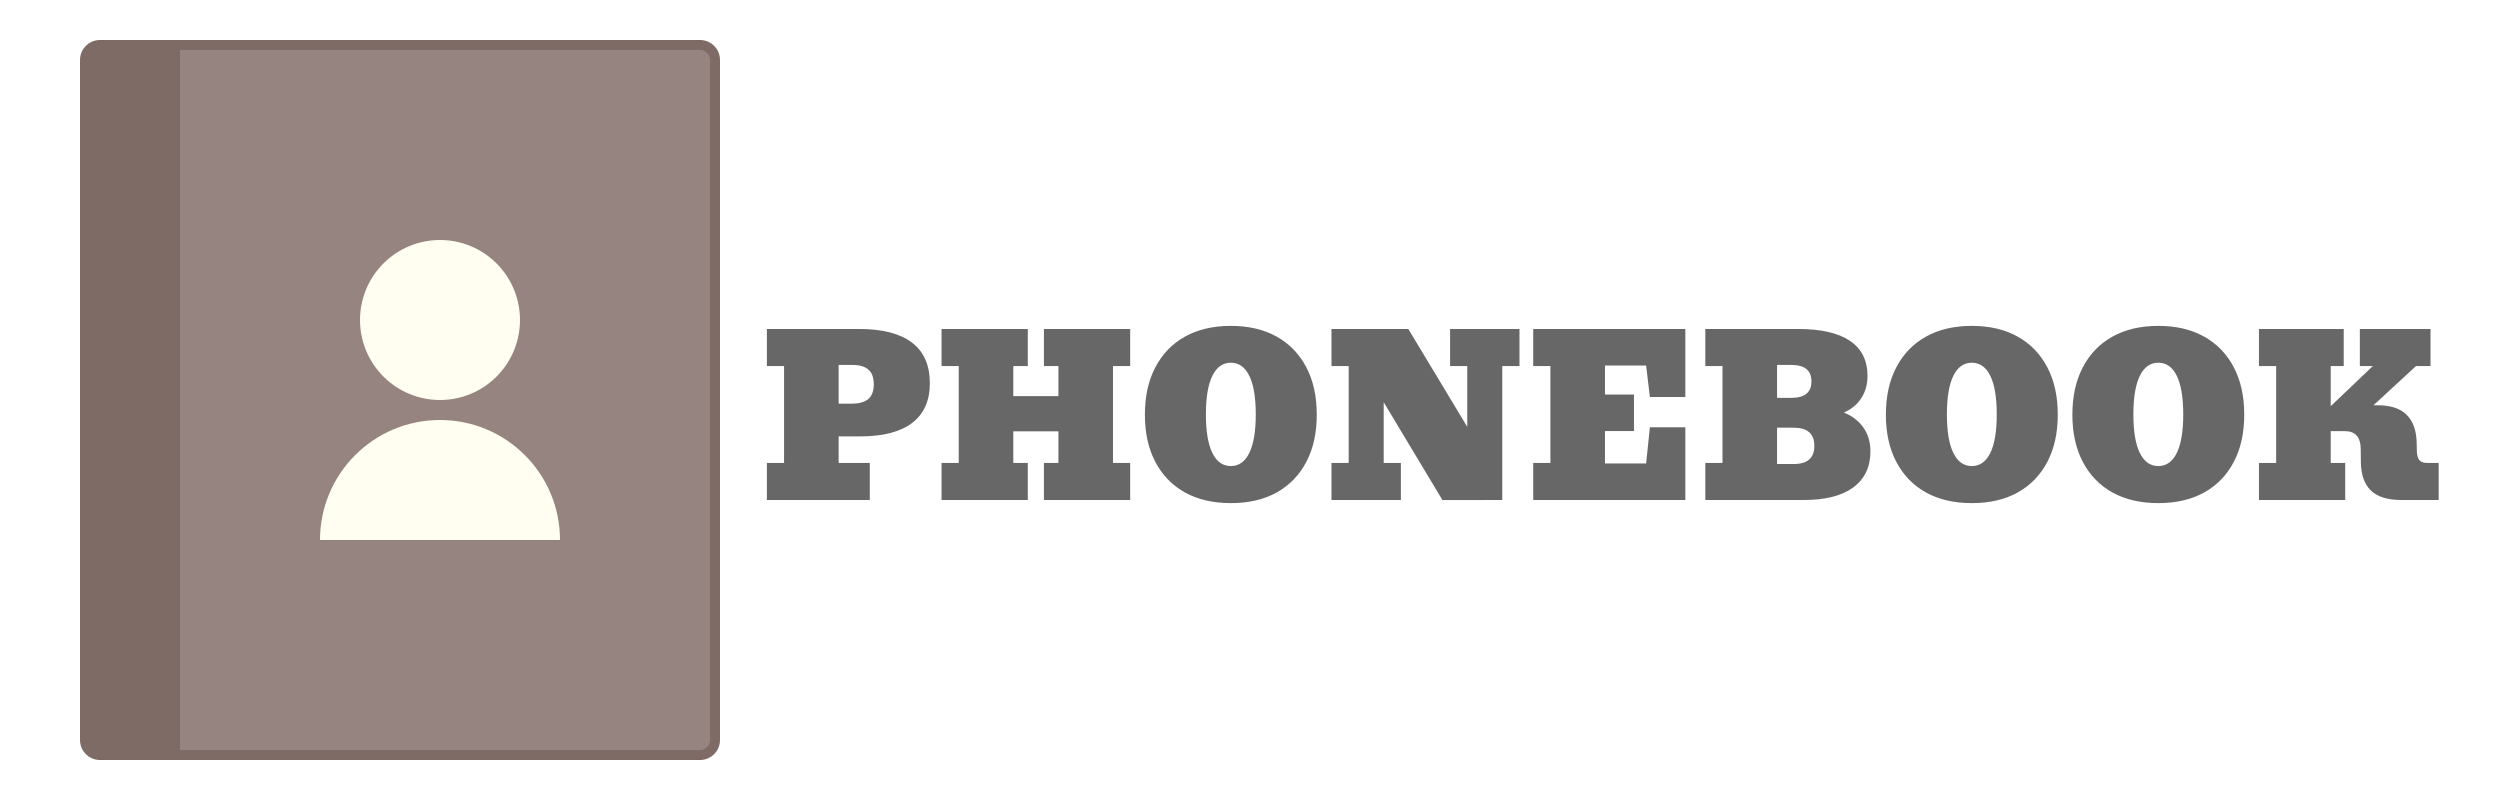
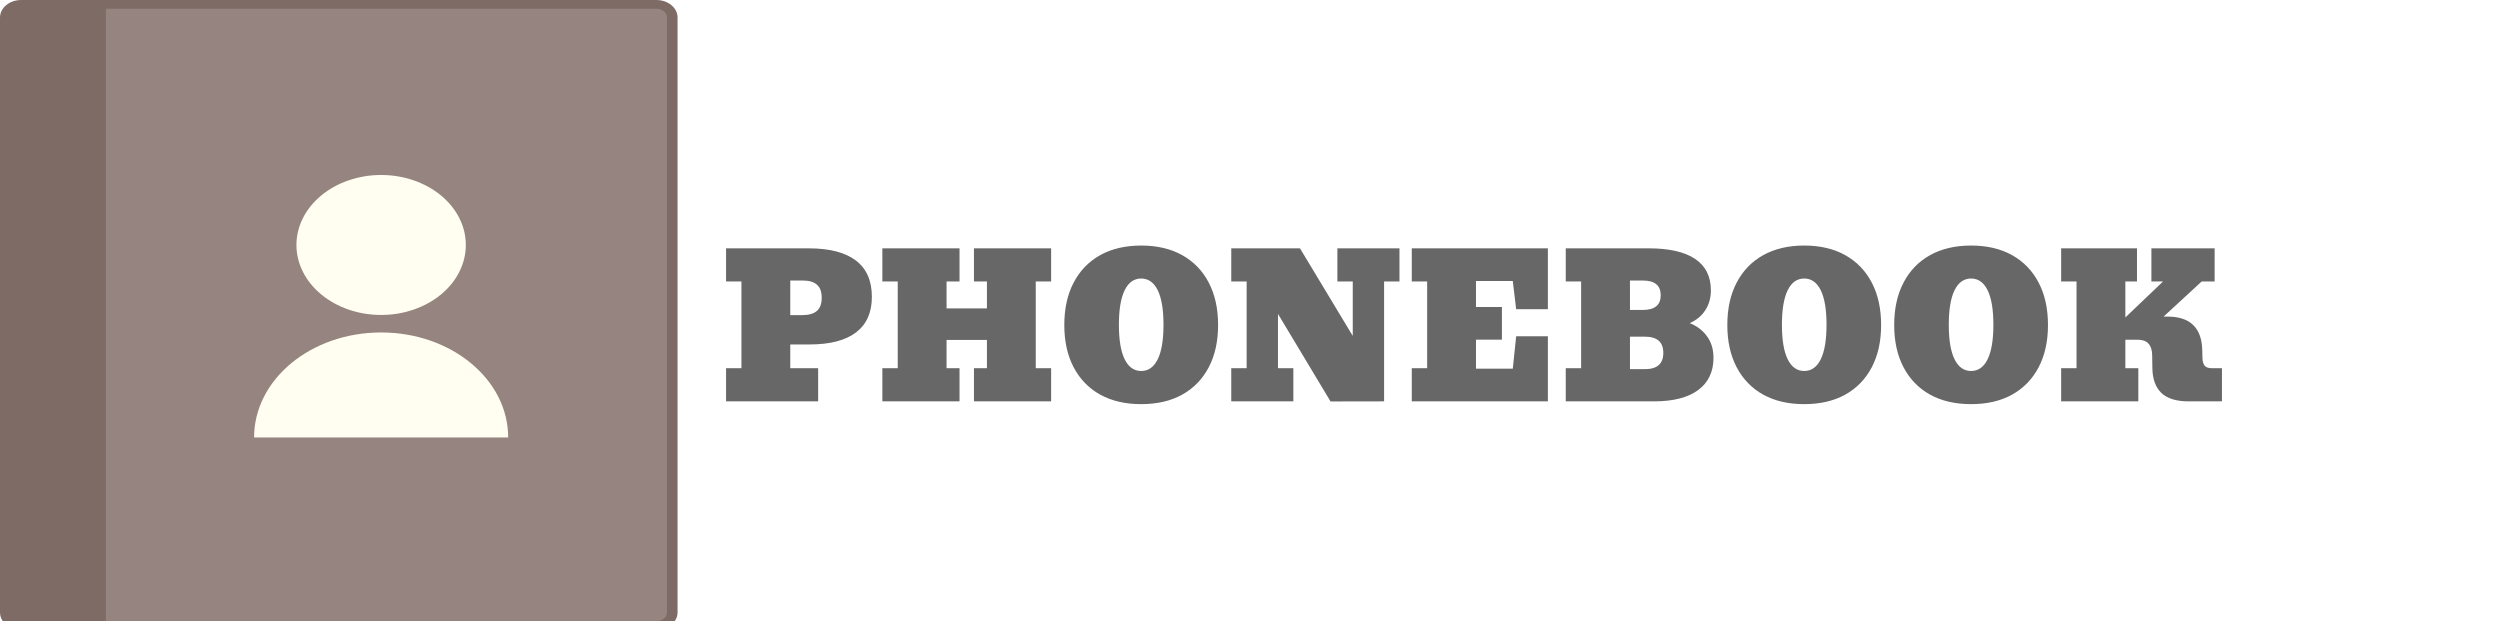
- <svg xmlns="http://www.w3.org/2000/svg" width="125" height="40" viewBox="0 0 125 40" fill="none">
-   <path d="M6.25 37.75V2.25H35C35.413 2.25 35.75 2.587 35.75 3V37C35.75 37.413 35.413 37.75 35 37.75H6.25Z" fill="#95847F" />
-   <path d="M35 2.5C35.276 2.5 35.5 2.724 35.5 3V37C35.5 37.276 35.276 37.5 35 37.5H6.5V2.5H35ZM35 2H6V38H35C35.553 38 36 37.553 36 37V3C36 2.447 35.553 2 35 2Z" fill="#7F6B65" />
-   <path d="M9 38H5C4.447 38 4 37.553 4 37V3C4 2.447 4.447 2 5 2H9V38Z" fill="#7F6B65" />
-   <path d="M22 12C20.939 12 19.922 12.421 19.172 13.172C18.421 13.922 18 14.939 18 16C18 17.061 18.421 18.078 19.172 18.828C19.922 19.579 20.939 20 22 20C23.061 20 24.078 19.579 24.828 18.828C25.579 18.078 26 17.061 26 16C26 14.939 25.579 13.922 24.828 13.172C24.078 12.421 23.061 12 22 12V12ZM28 27C28 23.686 25.314 21 22 21C18.686 21 16 23.686 16 27H28Z" fill="#FFFEF0" />
-   <path d="M38.344 25V23.147H39.203V18.302H38.344V16.449H42.958C44.125 16.449 45.006 16.677 45.6 17.131C46.194 17.582 46.492 18.259 46.492 19.162C46.492 20.035 46.196 20.698 45.605 21.149C45.015 21.596 44.15 21.82 43.011 21.82H41.932V23.147H43.489V25H38.344ZM42.646 18.248H41.932V20.182H42.592C42.958 20.182 43.231 20.105 43.414 19.951C43.597 19.797 43.688 19.552 43.688 19.215C43.688 18.875 43.599 18.63 43.419 18.48C43.244 18.326 42.986 18.248 42.646 18.248ZM47.077 25V23.147H47.937V18.302H47.077V16.449H51.39V18.302H50.665V19.806H52.921V18.302H52.196V16.449H56.509V18.302H55.649V23.147H56.509V25H52.196V23.147H52.921V21.568H50.665V23.147H51.39V25H47.077ZM61.541 25.156C60.657 25.156 59.893 24.979 59.248 24.624C58.607 24.266 58.113 23.756 57.766 23.093C57.418 22.431 57.245 21.645 57.245 20.735C57.245 19.819 57.418 19.029 57.766 18.367C58.113 17.701 58.607 17.189 59.248 16.831C59.893 16.473 60.657 16.294 61.541 16.294C62.429 16.294 63.194 16.473 63.835 16.831C64.476 17.189 64.97 17.701 65.317 18.367C65.665 19.029 65.838 19.819 65.838 20.735C65.838 21.645 65.665 22.431 65.317 23.093C64.97 23.756 64.476 24.266 63.835 24.624C63.194 24.979 62.429 25.156 61.541 25.156ZM61.541 23.303C61.943 23.303 62.251 23.084 62.465 22.648C62.68 22.211 62.788 21.568 62.788 20.719C62.788 19.871 62.68 19.228 62.465 18.791C62.251 18.354 61.943 18.136 61.541 18.136C61.141 18.136 60.833 18.354 60.618 18.791C60.403 19.228 60.295 19.871 60.295 20.719C60.295 21.568 60.403 22.211 60.618 22.648C60.833 23.084 61.141 23.303 61.541 23.303ZM72.123 25.005L69.185 20.112V23.147H70.044V25H66.574V23.147H67.434V18.302H66.574V16.449H70.415L73.363 21.342V18.302H72.504V16.449H75.974V18.302H75.114V25L72.123 25.005ZM76.661 25V23.147H77.52V18.302H76.661V16.449H84.267V19.849H82.494L82.306 18.275H80.249V19.726H81.699V21.552H80.249V23.174H82.306L82.494 21.364H84.267V25H76.661ZM85.266 25V23.147H86.125V18.302H85.266V16.449H89.901C91.047 16.449 91.912 16.646 92.495 17.04C93.082 17.434 93.376 18.021 93.376 18.802C93.376 19.213 93.274 19.579 93.07 19.898C92.869 20.216 92.578 20.46 92.194 20.628C92.606 20.793 92.93 21.041 93.166 21.375C93.403 21.704 93.521 22.1 93.521 22.561C93.521 23.346 93.234 23.949 92.662 24.372C92.089 24.791 91.269 25 90.202 25H85.266ZM89.573 18.248H88.853V19.892H89.573C90.239 19.892 90.572 19.618 90.572 19.07C90.572 18.523 90.239 18.248 89.573 18.248ZM88.853 23.201H89.686C90.374 23.201 90.717 22.898 90.717 22.293C90.717 21.688 90.374 21.385 89.686 21.385H88.853V23.201ZM98.591 25.156C97.707 25.156 96.942 24.979 96.298 24.624C95.657 24.266 95.163 23.756 94.815 23.093C94.468 22.431 94.294 21.645 94.294 20.735C94.294 19.819 94.468 19.029 94.815 18.367C95.163 17.701 95.657 17.189 96.298 16.831C96.942 16.473 97.707 16.294 98.591 16.294C99.479 16.294 100.244 16.473 100.885 16.831C101.526 17.189 102.02 17.701 102.367 18.367C102.715 19.029 102.888 19.819 102.888 20.735C102.888 21.645 102.715 22.431 102.367 23.093C102.02 23.756 101.526 24.266 100.885 24.624C100.244 24.979 99.479 25.156 98.591 25.156ZM98.591 23.303C98.992 23.303 99.3 23.084 99.515 22.648C99.73 22.211 99.837 21.568 99.837 20.719C99.837 19.871 99.73 19.228 99.515 18.791C99.3 18.354 98.992 18.136 98.591 18.136C98.19 18.136 97.882 18.354 97.668 18.791C97.453 19.228 97.345 19.871 97.345 20.719C97.345 21.568 97.453 22.211 97.668 22.648C97.882 23.084 98.19 23.303 98.591 23.303ZM107.916 25.156C107.031 25.156 106.267 24.979 105.622 24.624C104.981 24.266 104.487 23.756 104.14 23.093C103.792 22.431 103.619 21.645 103.619 20.735C103.619 19.819 103.792 19.029 104.14 18.367C104.487 17.701 104.981 17.189 105.622 16.831C106.267 16.473 107.031 16.294 107.916 16.294C108.804 16.294 109.568 16.473 110.209 16.831C110.85 17.189 111.344 17.701 111.691 18.367C112.039 19.029 112.212 19.819 112.212 20.735C112.212 21.645 112.039 22.431 111.691 23.093C111.344 23.756 110.85 24.266 110.209 24.624C109.568 24.979 108.804 25.156 107.916 25.156ZM107.916 23.303C108.317 23.303 108.625 23.084 108.839 22.648C109.054 22.211 109.162 21.568 109.162 20.719C109.162 19.871 109.054 19.228 108.839 18.791C108.625 18.354 108.317 18.136 107.916 18.136C107.514 18.136 107.207 18.354 106.992 18.791C106.777 19.228 106.669 19.871 106.669 20.719C106.669 21.568 106.777 22.211 106.992 22.648C107.207 23.084 107.514 23.303 107.916 23.303ZM112.948 25V23.147H113.808V18.302H112.948V16.449H117.186V18.302H116.536V20.311L118.642 18.302H117.992V16.449H121.526V18.302H120.801L118.674 20.263H118.878C119.53 20.263 120.015 20.422 120.333 20.741C120.652 21.056 120.819 21.52 120.833 22.132L120.844 22.578C120.851 22.767 120.892 22.911 120.967 23.007C121.046 23.1 121.179 23.147 121.365 23.147H121.934V25H120.065C119.381 25 118.874 24.842 118.545 24.527C118.219 24.209 118.053 23.743 118.045 23.131L118.035 22.416C118.024 21.844 117.759 21.557 117.24 21.557H116.536V23.147H117.261V25H112.948Z" fill="#676767" />
+ <svg xmlns="http://www.w3.org/2000/svg" width="508" height="126" viewBox="0 0 508 126" fill="none">
+   <path d="M9.681 127.111V0.889H133.378C135.157 0.889 136.605 2.085 136.605 3.556V124.444C136.605 125.915 135.157 127.111 133.378 127.111H9.681Z" fill="#95847F" />
+   <path d="M133.378 1.778C134.564 1.778 135.529 2.576 135.529 3.556V124.444C135.529 125.424 134.564 126.222 133.378 126.222H10.756V1.778H133.378ZM133.378 0H8.605V128H133.378C135.755 128 137.681 126.409 137.681 124.444V3.556C137.681 1.591 135.755 0 133.378 0Z" fill="#7F6B65" />
+   <path d="M21.513 128H4.303C1.925 128 0 126.409 0 124.444V3.556C0 1.591 1.925 0 4.303 0H21.513V128Z" fill="#7F6B65" />
+   <path d="M77.445 35.556C72.881 35.556 68.504 37.054 65.276 39.721C62.048 42.388 60.235 46.006 60.235 49.778C60.235 53.55 62.048 57.167 65.276 59.834C68.504 62.502 72.881 64 77.445 64C82.01 64 86.387 62.502 89.615 59.834C92.842 57.167 94.656 53.55 94.656 49.778C94.656 46.006 92.842 42.388 89.615 39.721C86.387 37.054 82.01 35.556 77.445 35.556V35.556ZM103.261 88.889C103.261 77.106 91.704 67.556 77.445 67.556C63.189 67.556 51.63 77.106 51.63 88.889H103.261Z" fill="#FFFEF0" />
+   <path d="M147.536 81.556V74.817H150.661V57.2H147.536V50.462H164.313C168.558 50.462 171.761 51.289 173.922 52.942C176.084 54.583 177.165 57.044 177.165 60.325C177.165 63.502 176.09 65.911 173.942 67.552C171.794 69.179 168.649 69.993 164.508 69.993H160.583V74.817H166.247V81.556H147.536ZM163.18 57.005H160.583V64.036H162.985C164.313 64.036 165.309 63.756 165.973 63.196C166.637 62.636 166.969 61.744 166.969 60.52C166.969 59.283 166.644 58.392 165.993 57.845C165.355 57.285 164.417 57.005 163.18 57.005ZM179.294 81.556V74.817H182.419V57.2H179.294V50.462H194.977V57.2H192.34V62.669H200.544V57.2H197.907V50.462H213.59V57.2H210.465V74.817H213.59V81.556H197.907V74.817H200.544V69.075H192.34V74.817H194.977V81.556H179.294ZM231.891 82.122C228.675 82.122 225.895 81.477 223.551 80.188C221.221 78.886 219.424 77.031 218.161 74.622C216.898 72.213 216.266 69.355 216.266 66.048C216.266 62.714 216.898 59.843 218.161 57.434C219.424 55.013 221.221 53.151 223.551 51.849C225.895 50.546 228.675 49.895 231.891 49.895C235.12 49.895 237.9 50.546 240.231 51.849C242.562 53.151 244.359 55.013 245.622 57.434C246.885 59.843 247.516 62.714 247.516 66.048C247.516 69.355 246.885 72.213 245.622 74.622C244.359 77.031 242.562 78.886 240.231 80.188C237.9 81.477 235.12 82.122 231.891 82.122ZM231.891 75.384C233.35 75.384 234.469 74.589 235.251 73.001C236.032 71.412 236.422 69.075 236.422 65.989C236.422 62.903 236.032 60.566 235.251 58.977C234.469 57.389 233.35 56.595 231.891 56.595C230.433 56.595 229.313 57.389 228.532 58.977C227.751 60.566 227.36 62.903 227.36 65.989C227.36 69.075 227.751 71.412 228.532 73.001C229.313 74.589 230.433 75.384 231.891 75.384ZM270.368 81.575L259.684 63.782V74.817H262.809V81.556H250.192V74.817H253.317V57.2H250.192V50.462H264.157L274.879 68.255V57.2H271.754V50.462H284.372V57.2H281.247V81.556L270.368 81.575ZM286.872 81.556V74.817H289.997V57.2H286.872V50.462H314.528V62.825H308.083L307.399 57.102H299.919V62.376H305.192V69.016H299.919V74.915H307.399L308.083 68.333H314.528V81.556H286.872ZM318.161 81.556V74.817H321.286V57.2H318.161V50.462H335.016C339.183 50.462 342.327 51.178 344.45 52.61C346.585 54.042 347.653 56.178 347.653 59.017C347.653 60.514 347.282 61.842 346.54 63.001C345.81 64.16 344.749 65.045 343.356 65.657C344.853 66.256 346.032 67.161 346.891 68.372C347.751 69.57 348.18 71.009 348.18 72.688C348.18 75.54 347.139 77.734 345.055 79.27C342.972 80.794 339.99 81.556 336.11 81.556H318.161ZM333.825 57.005H331.208V62.981H333.825C336.247 62.981 337.458 61.985 337.458 59.993C337.458 58.001 336.247 57.005 333.825 57.005ZM331.208 75.013H334.235C336.735 75.013 337.985 73.912 337.985 71.712C337.985 69.511 336.735 68.411 334.235 68.411H331.208V75.013ZM366.618 82.122C363.402 82.122 360.622 81.477 358.278 80.188C355.947 78.886 354.15 77.031 352.887 74.622C351.624 72.213 350.993 69.355 350.993 66.048C350.993 62.714 351.624 59.843 352.887 57.434C354.15 55.013 355.947 53.151 358.278 51.849C360.622 50.546 363.402 49.895 366.618 49.895C369.847 49.895 372.627 50.546 374.958 51.849C377.288 53.151 379.085 55.013 380.348 57.434C381.611 59.843 382.243 62.714 382.243 66.048C382.243 69.355 381.611 72.213 380.348 74.622C379.085 77.031 377.288 78.886 374.958 80.188C372.627 81.477 369.847 82.122 366.618 82.122ZM366.618 75.384C368.076 75.384 369.196 74.589 369.977 73.001C370.758 71.412 371.149 69.075 371.149 65.989C371.149 62.903 370.758 60.566 369.977 58.977C369.196 57.389 368.076 56.595 366.618 56.595C365.159 56.595 364.04 57.389 363.258 58.977C362.477 60.566 362.087 62.903 362.087 65.989C362.087 69.075 362.477 71.412 363.258 73.001C364.04 74.589 365.159 75.384 366.618 75.384ZM400.524 82.122C397.308 82.122 394.528 81.477 392.184 80.188C389.853 78.886 388.057 77.031 386.794 74.622C385.531 72.213 384.899 69.355 384.899 66.048C384.899 62.714 385.531 59.843 386.794 57.434C388.057 55.013 389.853 53.151 392.184 51.849C394.528 50.546 397.308 49.895 400.524 49.895C403.753 49.895 406.533 50.546 408.864 51.849C411.195 53.151 412.991 55.013 414.254 57.434C415.517 59.843 416.149 62.714 416.149 66.048C416.149 69.355 415.517 72.213 414.254 74.622C412.991 77.031 411.195 78.886 408.864 80.188C406.533 81.477 403.753 82.122 400.524 82.122ZM400.524 75.384C401.982 75.384 403.102 74.589 403.883 73.001C404.665 71.412 405.055 69.075 405.055 65.989C405.055 62.903 404.665 60.566 403.883 58.977C403.102 57.389 401.982 56.595 400.524 56.595C399.066 56.595 397.946 57.389 397.165 58.977C396.383 60.566 395.993 62.903 395.993 65.989C395.993 69.075 396.383 71.412 397.165 73.001C397.946 74.589 399.066 75.384 400.524 75.384ZM418.825 81.556V74.817H421.95V57.2H418.825V50.462H434.235V57.2H431.872V64.505L439.528 57.2H437.165V50.462H450.016V57.2H447.379L439.645 64.329H440.387C442.757 64.329 444.521 64.908 445.68 66.067C446.839 67.213 447.445 68.899 447.497 71.126L447.536 72.747C447.562 73.437 447.712 73.958 447.985 74.309C448.271 74.648 448.753 74.817 449.43 74.817H451.501V81.556H444.704C442.217 81.556 440.374 80.983 439.176 79.837C437.991 78.678 437.386 76.985 437.36 74.759L437.321 72.161C437.282 70.078 436.318 69.036 434.43 69.036H431.872V74.817H434.508V81.556H418.825Z" fill="#676767" />
</svg>
